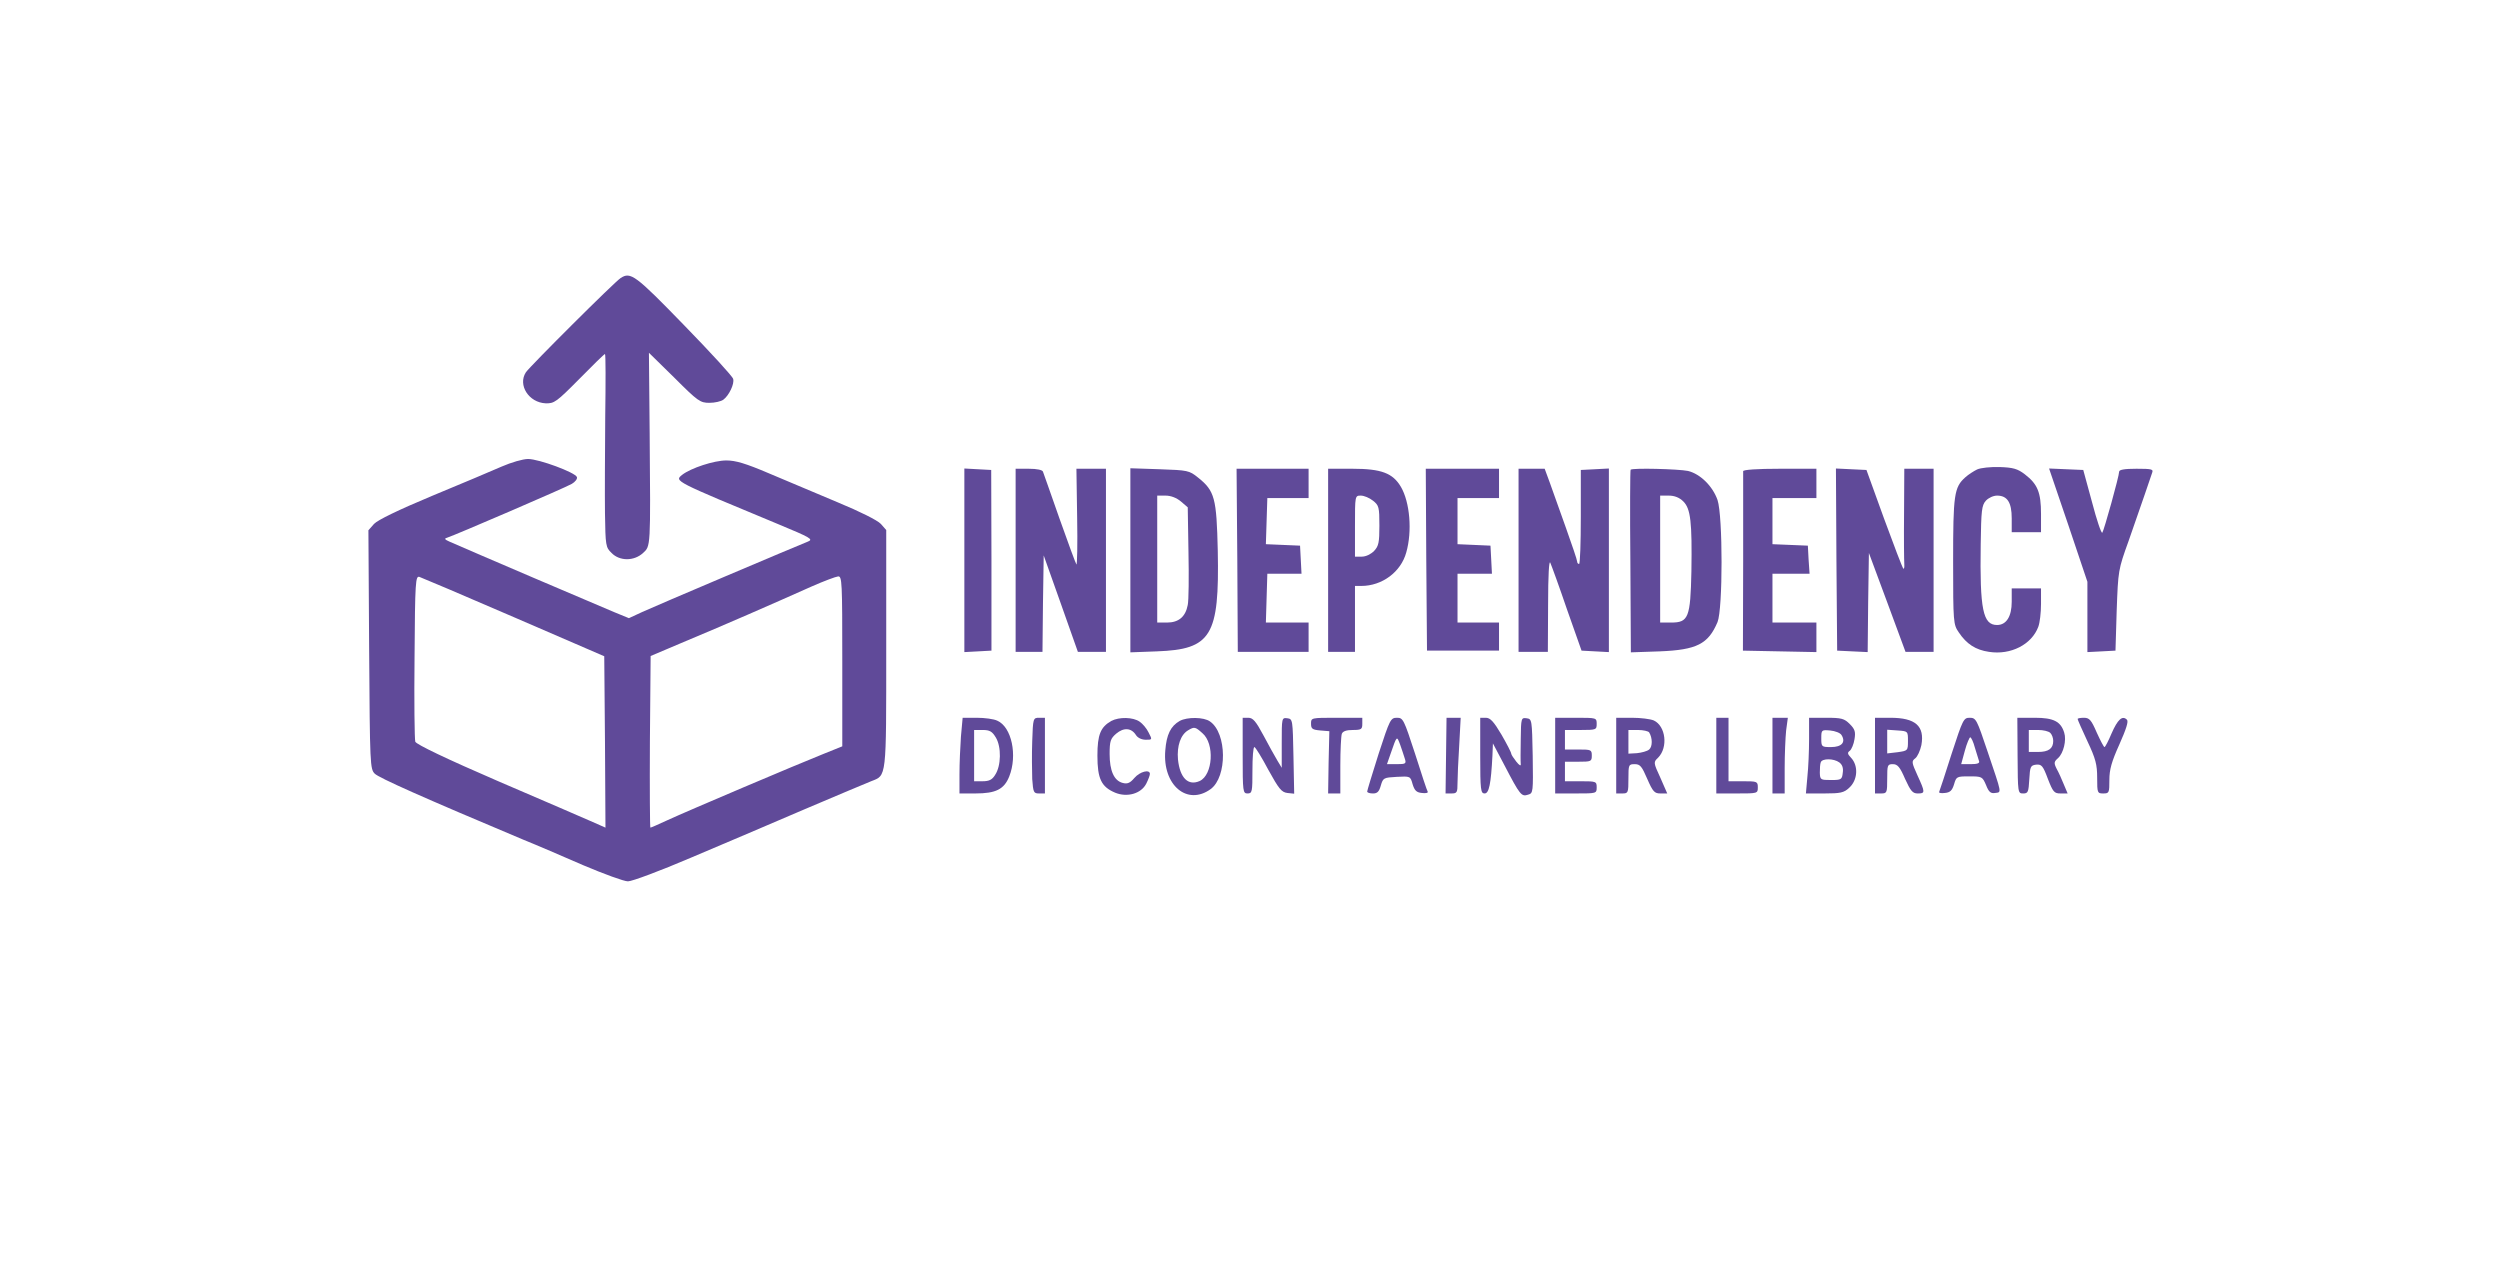
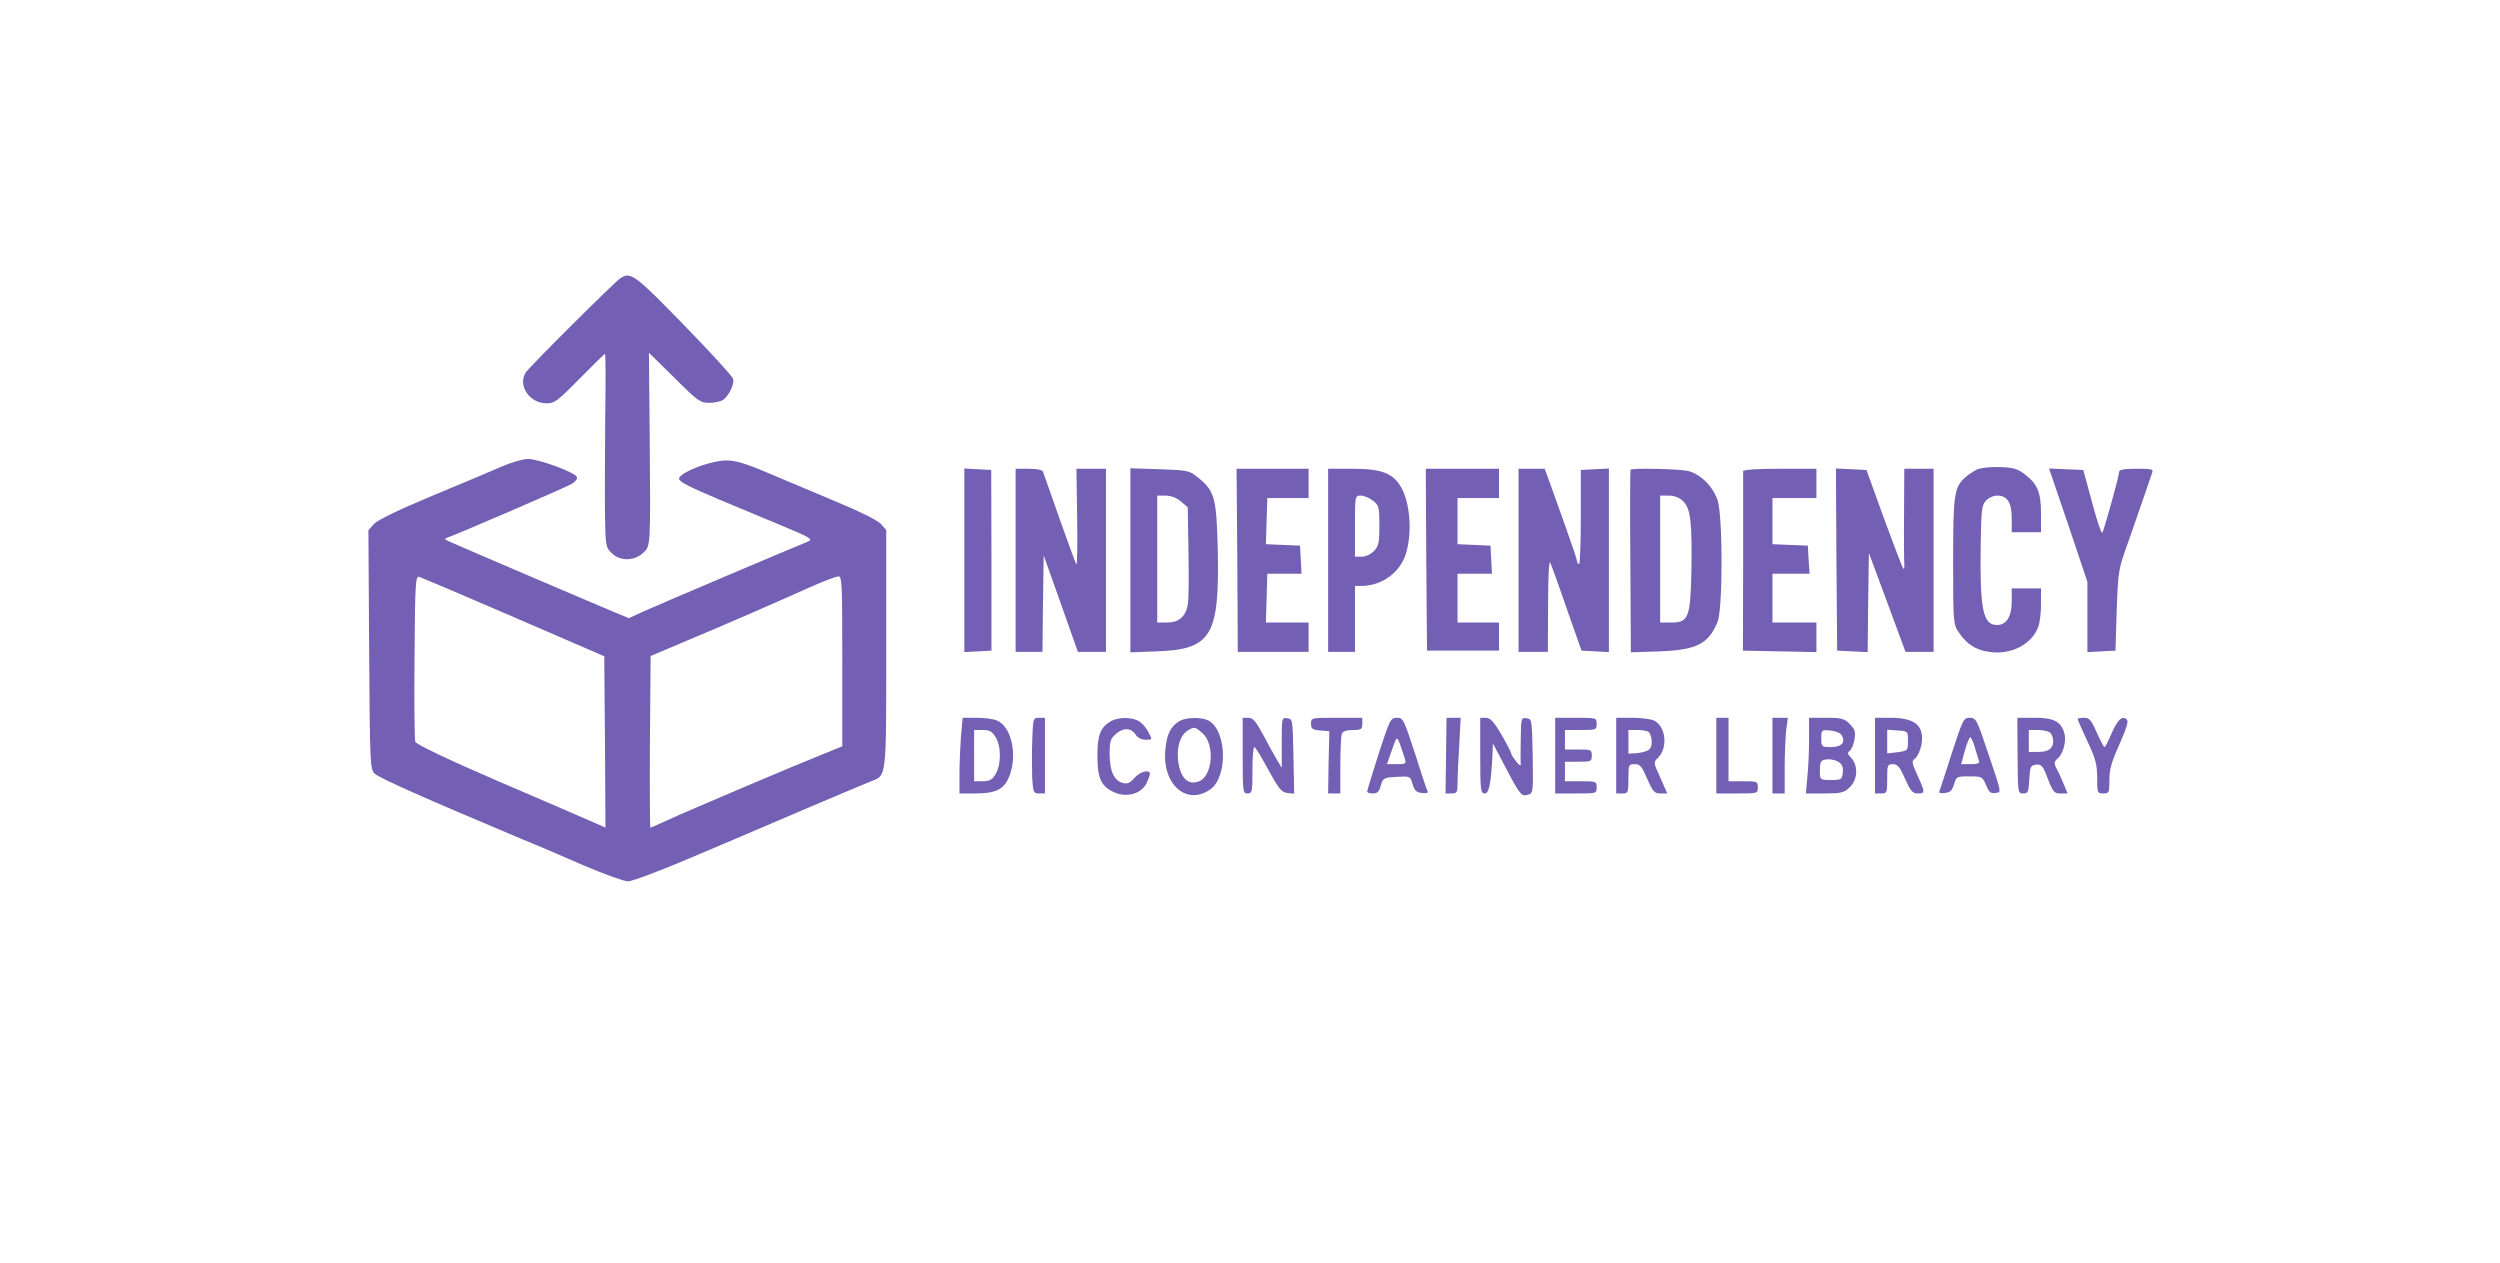
<svg xmlns="http://www.w3.org/2000/svg" version="1.0" width="1024pt" height="517pt" viewBox="0 0 1024 517" preserveAspectRatio="xMidYMid meet">
-   <g transform="translate(0,517) scale(0.1,-0.1)" fill="#604A99" stroke="none">
+   <g transform="translate(0,517) scale(0.1,-0.1)" fill="#735FB3" stroke="none">
    <path d="M2542 4031 c-24 -15 -371 -361 -388 -386 -34 -52 12 -124 81 -127 35 -1 44 5 138 100 55 56 102 102 105 102 3 0 3 -116 1 -257 -1 -142 -2 -320 -1 -396 2 -132 3 -139 27 -162 33 -34 92 -34 129 0 31 29 31 18 27 490 l-3 330 104 -102 c97 -97 106 -103 144 -103 22 0 48 6 57 13 23 17 46 65 40 85 -2 10 -93 109 -201 220 -200 206 -219 220 -260 193z" />
    <path d="M2055 3259 c-38 -17 -167 -71 -285 -120 -139 -58 -223 -99 -238 -115 l-23 -26 3 -489 c3 -473 4 -489 23 -508 17 -17 196 -97 610 -271 50 -20 159 -67 244 -104 85 -36 167 -66 183 -66 17 0 132 43 256 96 125 53 335 142 467 199 132 56 255 108 273 115 64 25 62 6 62 542 l0 487 -22 25 c-14 15 -86 51 -178 89 -85 36 -211 89 -280 118 -96 41 -137 53 -175 53 -50 0 -145 -31 -181 -59 -32 -26 -35 -24 396 -203 130 -54 142 -61 120 -70 -48 -19 -626 -264 -680 -289 l-54 -25 -61 25 c-51 21 -601 256 -675 289 -18 8 -21 12 -10 15 34 11 487 206 512 221 14 8 24 21 21 28 -7 19 -156 74 -200 74 -21 0 -69 -14 -108 -31z m50 -617 l370 -160 3 -351 2 -351 -52 23 c-29 13 -203 88 -387 167 -213 92 -336 151 -340 162 -3 9 -5 166 -3 348 2 309 4 332 20 327 9 -3 184 -77 387 -165z m1345 -180 l0 -349 -77 -31 c-108 -43 -558 -234 -638 -271 -37 -17 -68 -31 -71 -31 -2 0 -3 158 -2 352 l3 351 125 53 c182 76 365 156 535 232 50 22 98 40 108 41 16 1 17 -22 17 -347z" />
    <path d="M8098 3247 c-14 -7 -36 -21 -48 -32 -46 -41 -50 -71 -50 -345 0 -250 1 -258 23 -290 32 -48 69 -72 124 -80 89 -14 175 30 202 103 6 16 11 57 11 93 l0 64 -60 0 -60 0 0 -55 c0 -60 -22 -95 -60 -95 -58 0 -71 63 -67 331 2 138 4 159 21 178 11 12 31 21 46 21 42 0 60 -28 60 -93 l0 -57 60 0 60 0 0 75 c0 88 -14 122 -66 162 -30 23 -48 28 -103 30 -37 1 -78 -3 -93 -10z" />
    <path d="M3950 2875 l0 -376 56 3 55 3 0 370 -1 370 -55 3 -55 3 0 -376z" />
    <path d="M4160 2875 l0 -375 55 0 55 0 2 198 3 197 70 -197 70 -198 58 0 57 0 0 375 0 375 -61 0 -60 0 3 -200 c2 -109 0 -196 -3 -192 -3 4 -34 88 -69 187 -35 99 -65 186 -68 193 -2 7 -24 12 -58 12 l-54 0 0 -375z" />
    <path d="M4630 2875 l0 -377 108 4 c224 8 257 63 250 412 -5 216 -12 245 -81 300 -36 29 -42 30 -157 34 l-120 4 0 -377z m207 241 l28 -24 3 -184 c2 -100 1 -198 -3 -216 -9 -48 -37 -72 -85 -72 l-40 0 0 260 0 260 34 0 c22 0 45 -9 63 -24z" />
    <path d="M5068 2875 l2 -375 145 0 145 0 0 60 0 60 -87 0 -88 0 3 100 3 100 70 0 70 0 -3 58 -3 57 -70 3 -70 3 3 94 3 95 85 0 84 0 0 60 0 60 -147 0 -148 0 3 -375z" />
    <path d="M5440 2875 l0 -375 55 0 55 0 0 135 0 135 26 0 c85 0 162 57 184 137 25 87 15 206 -22 269 -33 56 -80 74 -198 74 l-100 0 0 -375z m184 244 c24 -19 26 -26 26 -102 0 -69 -3 -84 -22 -104 -13 -13 -33 -23 -50 -23 l-28 0 0 125 c0 125 0 125 24 125 13 0 35 -9 50 -21z" />
    <path d="M5842 2878 l3 -373 148 0 147 0 0 57 0 58 -85 0 -85 0 0 100 0 100 70 0 71 0 -3 58 -3 57 -67 3 -68 3 0 94 0 95 85 0 85 0 0 60 0 60 -150 0 -150 0 2 -372z" />
    <path d="M6220 2875 l0 -375 60 0 60 0 1 193 c0 121 4 185 9 172 5 -11 36 -96 68 -190 l60 -170 56 -3 56 -3 0 376 0 376 -57 -3 -58 -3 0 -193 c0 -105 -3 -192 -7 -192 -5 0 -8 5 -8 10 0 6 -21 68 -46 138 -25 70 -55 153 -66 185 l-21 57 -53 0 -54 0 0 -375z" />
    <path d="M6679 3246 c-2 -2 -3 -172 -1 -376 l2 -372 118 4 c152 6 199 30 237 120 22 54 22 434 0 500 -20 57 -71 107 -121 119 -39 8 -227 13 -235 5z m216 -130 c30 -30 36 -84 33 -286 -4 -190 -12 -210 -83 -210 l-45 0 0 260 0 260 35 0 c24 0 44 -8 60 -24z" />
    <path d="M7140 3240 c0 -5 0 -173 0 -372 l-1 -363 151 -3 150 -3 0 61 0 60 -90 0 -90 0 0 100 0 100 76 0 76 0 -4 58 -3 57 -72 3 -73 3 0 94 0 95 90 0 90 0 0 60 0 60 -150 0 c-93 0 -150 -4 -150 -10z" />
    <path d="M7522 2878 l3 -373 62 -3 63 -3 2 203 3 203 75 -202 75 -203 58 0 57 0 0 375 0 375 -60 0 -60 0 -1 -182 c-1 -101 0 -194 1 -208 1 -14 -1 -22 -4 -19 -4 4 -39 96 -79 205 l-72 199 -63 3 -62 3 2 -373z" />
    <path d="M8472 3019 l78 -232 0 -144 0 -144 58 3 57 3 5 165 c6 163 6 166 49 285 23 66 53 152 66 190 13 39 27 78 30 88 6 15 0 17 -64 17 -50 0 -71 -4 -71 -12 0 -18 -62 -241 -69 -250 -4 -4 -23 52 -42 125 l-36 132 -70 3 -70 3 79 -232z" />
    <path d="M3936 2153 c-3 -42 -6 -111 -6 -155 l0 -78 65 0 c84 0 118 17 139 70 34 86 10 202 -49 228 -14 7 -52 12 -84 12 l-58 0 -7 -77z m143 -4 c23 -38 22 -116 -3 -153 -12 -20 -25 -26 -51 -26 l-35 0 0 105 0 105 35 0 c29 0 39 -6 54 -31z" />
    <path d="M4228 2134 c-2 -53 -1 -123 0 -155 4 -55 6 -59 28 -59 l24 0 0 155 0 155 -24 0 c-24 0 -25 -2 -28 -96z" />
    <path d="M4552 2217 c-44 -25 -57 -56 -57 -142 0 -95 16 -128 73 -152 49 -20 106 -4 127 37 8 16 15 34 15 40 0 20 -41 10 -64 -17 -17 -20 -28 -25 -47 -20 -36 9 -54 50 -54 119 0 53 4 63 27 83 31 26 62 24 81 -6 7 -11 23 -19 40 -19 27 0 27 0 12 29 -8 17 -25 37 -37 45 -27 19 -84 20 -116 3z" />
    <path d="M4832 2217 c-37 -21 -54 -56 -59 -121 -12 -142 90 -228 186 -158 68 50 67 229 -3 277 -25 18 -93 19 -124 2z m93 -50 c51 -43 43 -171 -11 -196 -47 -21 -81 12 -89 88 -5 56 11 102 42 120 25 15 29 14 58 -12z" />
    <path d="M5090 2075 c0 -148 1 -155 20 -155 19 0 20 7 20 95 0 52 3 95 8 95 4 0 30 -42 57 -93 43 -78 54 -92 78 -95 l28 -3 -3 153 c-3 150 -3 153 -25 156 -23 3 -23 1 -23 -100 l0 -103 -18 30 c-10 17 -36 63 -57 103 -31 58 -43 72 -62 72 l-23 0 0 -155z" />
    <path d="M5370 2206 c0 -21 5 -25 38 -28 l37 -3 -3 -127 -2 -128 25 0 25 0 0 114 c0 63 3 121 6 130 4 11 19 16 45 16 35 0 39 3 39 25 l0 25 -105 0 c-105 0 -105 0 -105 -24z" />
    <path d="M5647 2083 c-26 -82 -47 -151 -47 -155 0 -5 11 -8 24 -8 18 0 25 8 32 33 9 31 12 32 65 35 55 3 56 3 65 -30 8 -26 16 -34 38 -36 15 -2 26 0 24 5 -3 4 -26 74 -52 156 -46 141 -49 147 -74 147 -26 0 -29 -6 -75 -147z m107 -20 c7 -21 4 -23 -33 -23 l-40 0 15 43 c26 75 25 74 39 37 7 -19 15 -45 19 -57z" />
    <path d="M5923 2075 l-2 -155 24 0 c23 0 25 4 25 43 0 23 3 93 7 155 l6 112 -29 0 -29 0 -2 -155z" />
    <path d="M6063 2075 c0 -141 2 -155 18 -155 18 0 26 38 32 155 l2 50 48 -91 c63 -121 69 -128 96 -119 21 6 21 10 19 158 -3 149 -3 152 -25 155 -22 3 -23 1 -24 -85 -1 -48 -1 -95 0 -103 1 -9 -6 -5 -18 10 -11 14 -21 29 -21 33 0 5 -18 40 -40 78 -32 54 -46 69 -64 69 l-23 0 0 -155z" />
    <path d="M6370 2075 l0 -155 85 0 c84 0 85 0 85 25 0 24 -2 25 -65 25 l-65 0 0 40 0 40 55 0 c52 0 55 1 55 25 0 24 -3 25 -55 25 l-55 0 0 40 0 40 65 0 c63 0 65 1 65 25 0 25 -1 25 -85 25 l-85 0 0 -155z" />
    <path d="M6620 2075 l0 -155 25 0 c24 0 25 3 25 60 0 58 1 60 26 60 22 0 29 -9 51 -60 23 -53 30 -60 54 -60 l28 0 -28 64 c-29 63 -29 64 -9 83 41 42 31 129 -18 152 -14 6 -54 11 -89 11 l-65 0 0 -155z m135 95 c14 -23 14 -58 0 -70 -8 -7 -31 -13 -50 -15 l-35 -2 0 49 0 48 39 0 c22 0 43 -5 46 -10z" />
    <path d="M7030 2075 l0 -155 85 0 c84 0 85 0 85 25 0 24 -3 25 -60 25 l-60 0 0 130 0 130 -25 0 -25 0 0 -155z" />
    <path d="M7260 2075 l0 -155 25 0 25 0 0 103 c0 56 3 126 6 155 l7 52 -32 0 -31 0 0 -155z" />
    <path d="M7410 2143 c0 -49 -3 -118 -7 -155 l-6 -68 76 0 c65 0 80 3 101 23 35 31 39 90 8 123 -15 16 -16 21 -5 29 7 6 16 27 19 47 5 30 2 41 -19 62 -23 23 -34 26 -97 26 l-70 0 0 -87z m133 16 c18 -29 1 -49 -43 -49 -39 0 -40 1 -40 36 0 34 1 35 36 32 21 -2 42 -10 47 -19z m-9 -112 c12 -9 17 -23 14 -42 -3 -28 -6 -30 -48 -30 -43 0 -45 1 -46 30 0 17 1 36 4 43 6 16 53 16 76 -1z" />
    <path d="M7680 2075 l0 -155 25 0 c24 0 25 3 25 60 0 56 1 60 23 60 19 0 29 -11 50 -60 23 -50 31 -60 52 -60 31 0 31 4 -1 74 -24 53 -25 58 -9 70 9 7 20 31 25 54 14 78 -24 112 -127 112 l-63 0 0 -155z m135 60 c0 -40 -1 -40 -42 -46 l-43 -5 0 48 0 49 43 -3 c42 -3 42 -3 42 -43z" />
    <path d="M7994 2083 c-26 -82 -49 -152 -51 -156 -3 -5 8 -7 23 -5 22 2 30 10 38 36 9 31 11 32 62 32 52 0 54 -1 69 -36 11 -28 19 -35 37 -32 27 4 29 -8 -31 170 -44 131 -47 138 -73 138 -25 0 -28 -6 -74 -147z m95 25 c7 -24 15 -49 17 -55 4 -9 -6 -13 -34 -13 l-39 0 15 55 c8 30 19 55 22 55 4 0 13 -19 19 -42z" />
    <path d="M8264 2075 c1 -153 1 -155 23 -155 20 0 22 6 25 58 3 52 5 57 28 60 22 2 28 -4 48 -58 21 -54 26 -60 52 -60 l29 0 -16 38 c-8 20 -21 49 -29 63 -12 24 -11 29 6 44 22 20 35 73 25 104 -14 46 -44 61 -120 61 l-72 0 1 -155z m134 93 c7 -7 12 -21 12 -33 0 -31 -19 -45 -62 -45 l-38 0 0 45 0 45 38 0 c21 0 43 -5 50 -12z" />
    <path d="M8510 2225 c0 -3 18 -44 40 -91 34 -72 40 -96 40 -150 0 -62 1 -64 25 -64 24 0 25 3 25 55 0 43 9 75 41 146 28 63 38 94 31 101 -19 19 -38 1 -63 -56 -13 -31 -26 -56 -29 -56 -3 0 -17 27 -32 60 -22 51 -30 60 -52 60 -14 0 -26 -2 -26 -5z" />
  </g>
</svg>
